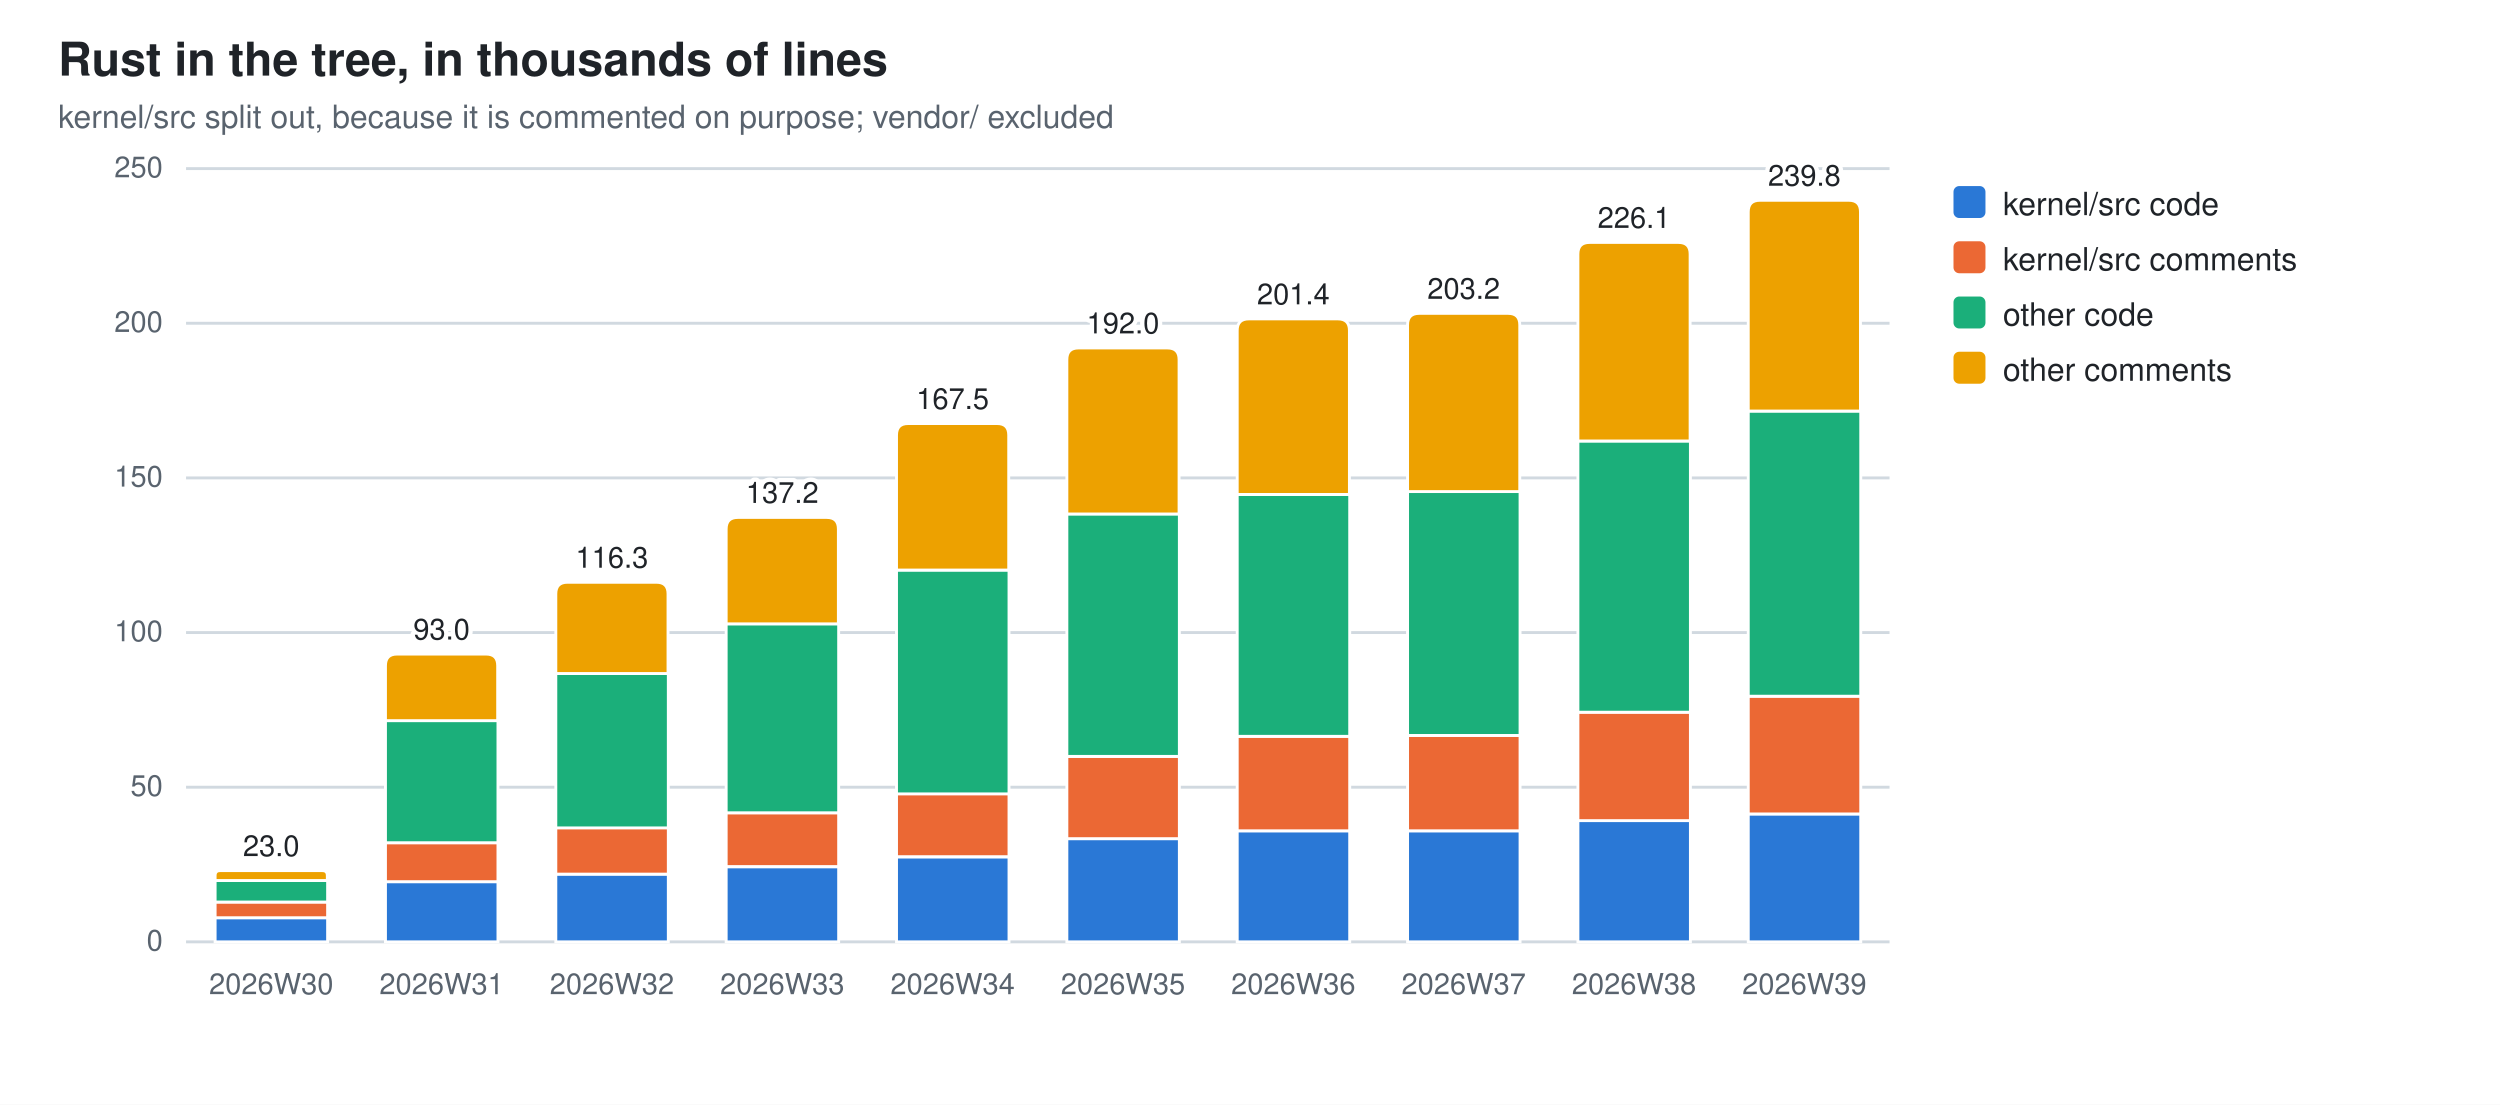
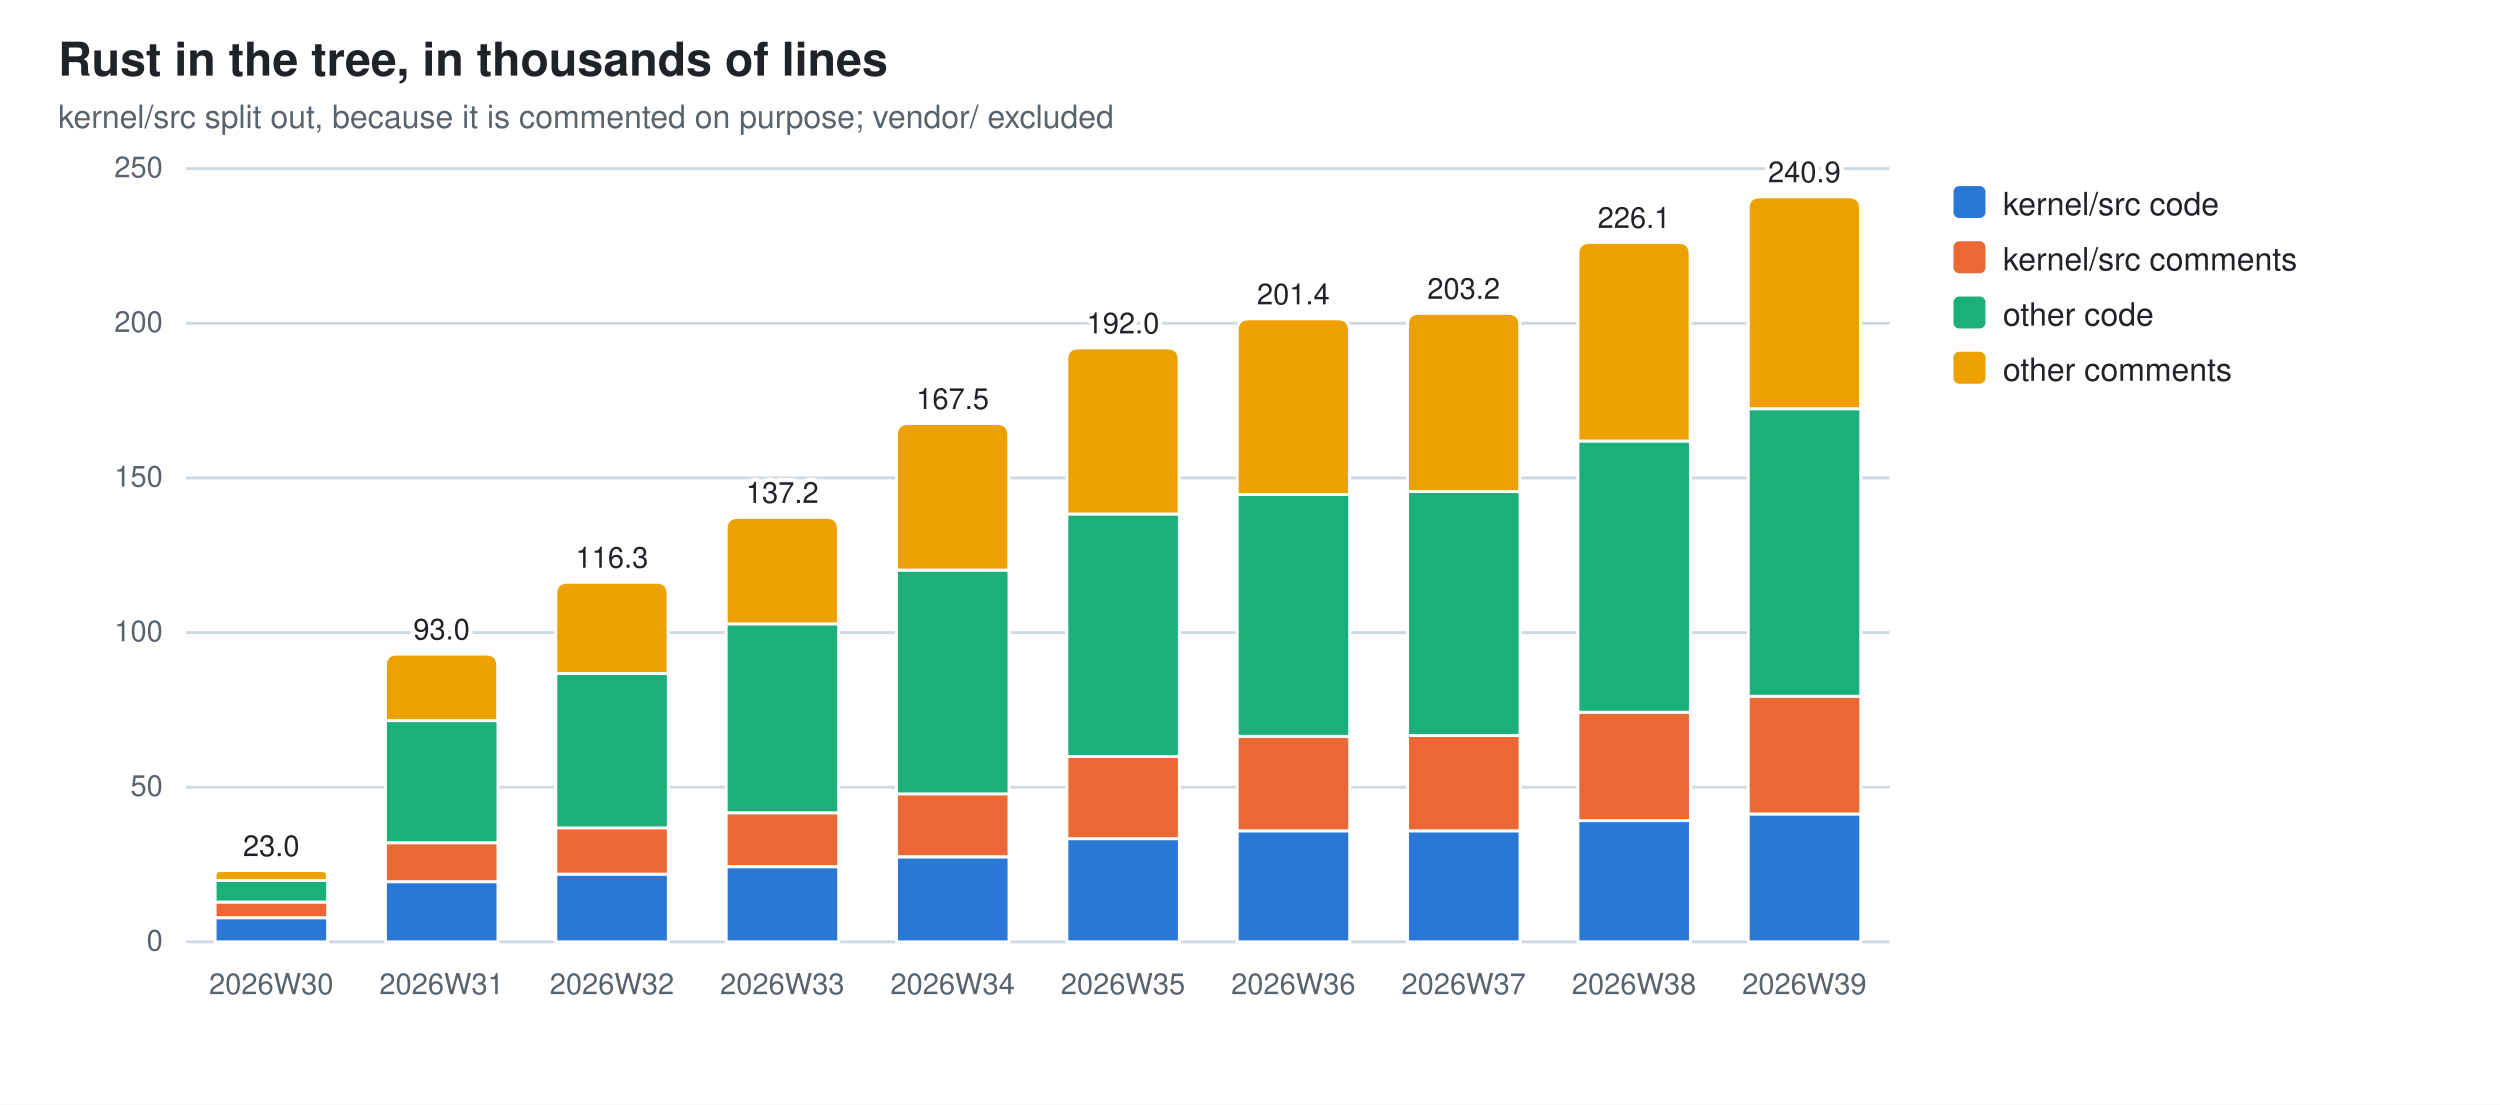
<svg xmlns="http://www.w3.org/2000/svg" width="860" height="380" viewBox="0 0 860 380" role="img" aria-label="Rust in the tree, in thousands of lines">
  <style>
  .bg{fill:#ffffff} .fg{fill:#1f2328} .mut{fill:#59636e} .grid{stroke:#d1d9e0}
  .seg{stroke:#ffffff;stroke-width:1}
  .val{paint-order:stroke;stroke:#ffffff;stroke-width:3px;stroke-linejoin:round}
  .s0{fill:#2a78d6}  .s1{fill:#eb6834}  .s2{fill:#1baf7a}  .s3{fill:#eda100}  .s4{fill:#e87ba4}  .s5{fill:#008300}  .s6{fill:#4a3aa7}  .s7{fill:#e34948}
  @media (prefers-color-scheme: dark){
    .bg{fill:#0d1117} .fg{fill:#e6edf3} .mut{fill:#9198a1} .grid{stroke:#30363d}
    .seg{stroke:#0d1117} .val{stroke:#0d1117} .s0{fill:#3987e5} .s1{fill:#d95926} .s2{fill:#199e70} .s3{fill:#c98500} .s4{fill:#d55181} .s5{fill:#008300} .s6{fill:#9085e9} .s7{fill:#e66767}}
  text{font-family:-apple-system,BlinkMacSystemFont,"Segoe UI",Helvetica,Arial,sans-serif}
</style>
  <rect class="bg" width="860" height="380" />
  <text class="fg" x="20" y="26" font-size="16" font-weight="600">Rust in the tree, in thousands of lines</text>
  <text class="mut" x="20" y="44" font-size="11">kernel/src split out, because it is commented on purpose; vendor/ excluded</text>
  <line class="grid" x1="64" y1="324.0" x2="650.0" y2="324.0" stroke-width="1" />
  <text class="mut" x="56" y="327.0" font-size="10" text-anchor="end">0</text>
  <line class="grid" x1="64" y1="270.8" x2="650.0" y2="270.8" stroke-width="1" />
  <text class="mut" x="56" y="273.8" font-size="10" text-anchor="end">50</text>
  <line class="grid" x1="64" y1="217.6" x2="650.0" y2="217.6" stroke-width="1" />
  <text class="mut" x="56" y="220.6" font-size="10" text-anchor="end">100</text>
  <line class="grid" x1="64" y1="164.4" x2="650.0" y2="164.4" stroke-width="1" />
  <text class="mut" x="56" y="167.4" font-size="10" text-anchor="end">150</text>
  <line class="grid" x1="64" y1="111.2" x2="650.0" y2="111.2" stroke-width="1" />
  <text class="mut" x="56" y="114.2" font-size="10" text-anchor="end">200</text>
  <line class="grid" x1="64" y1="58.0" x2="650.0" y2="58.0" stroke-width="1" />
  <text class="mut" x="56" y="61.0" font-size="10" text-anchor="end">250</text>
  <rect class="seg s0" x="74.0" y="315.7" width="38.7" height="8.3" />
  <rect class="seg s1" x="74.0" y="310.3" width="38.7" height="5.4" />
  <rect class="seg s2" x="74.0" y="302.9" width="38.7" height="7.4" />
  <path class="seg s3" d="M74.0,302.9 V301.2 Q74.0,299.5 75.7,299.5 H110.9 Q112.6,299.5 112.6,301.2 V302.9 Z" />
  <text class="mut" x="93.3" y="342" font-size="10" text-anchor="middle">2026W30</text>
  <text class="fg val" x="93.3" y="294.5" font-size="10" text-anchor="middle">23.0</text>
  <rect class="seg s0" x="132.6" y="303.3" width="38.7" height="20.7" />
  <rect class="seg s1" x="132.6" y="289.9" width="38.7" height="13.4" />
  <rect class="seg s2" x="132.6" y="247.9" width="38.7" height="42.0" />
  <path class="seg s3" d="M132.6,247.9 V229.0 Q132.6,225.0 136.6,225.0 H167.2 Q171.2,225.0 171.2,229.0 V247.9 Z" />
  <text class="mut" x="151.9" y="342" font-size="10" text-anchor="middle">2026W31</text>
  <text class="fg val" x="151.9" y="220.0" font-size="10" text-anchor="middle">93.0</text>
  <rect class="seg s0" x="191.2" y="300.7" width="38.7" height="23.3" />
  <rect class="seg s1" x="191.2" y="284.7" width="38.7" height="16.0" />
  <rect class="seg s2" x="191.2" y="231.7" width="38.7" height="53.1" />
  <path class="seg s3" d="M191.2,231.7 V204.3 Q191.2,200.3 195.2,200.3 H225.8 Q229.8,200.3 229.8,204.3 V231.7 Z" />
  <text class="mut" x="210.5" y="342" font-size="10" text-anchor="middle">2026W32</text>
  <text class="fg val" x="210.5" y="195.3" font-size="10" text-anchor="middle">116.3</text>
  <rect class="seg s0" x="249.8" y="298.2" width="38.7" height="25.8" />
  <rect class="seg s1" x="249.8" y="279.6" width="38.7" height="18.5" />
  <rect class="seg s2" x="249.8" y="214.6" width="38.7" height="65.0" />
  <path class="seg s3" d="M249.8,214.6 V182.0 Q249.8,178.0 253.8,178.0 H284.4 Q288.4,178.0 288.4,182.0 V214.6 Z" />
  <text class="mut" x="269.1" y="342" font-size="10" text-anchor="middle">2026W33</text>
  <text class="fg val" x="269.1" y="173.0" font-size="10" text-anchor="middle">137.2</text>
  <rect class="seg s0" x="308.4" y="294.8" width="38.7" height="29.2" />
  <rect class="seg s1" x="308.4" y="273.0" width="38.7" height="21.7" />
  <rect class="seg s2" x="308.4" y="196.1" width="38.7" height="77.0" />
  <path class="seg s3" d="M308.4,196.1 V149.7 Q308.4,145.7 312.4,145.7 H343.0 Q347.0,145.7 347.0,149.7 V196.1 Z" />
  <text class="mut" x="327.7" y="342" font-size="10" text-anchor="middle">2026W34</text>
  <text class="fg val" x="327.7" y="140.7" font-size="10" text-anchor="middle">167.5</text>
  <rect class="seg s0" x="367.0" y="288.5" width="38.7" height="35.5" />
  <rect class="seg s1" x="367.0" y="260.2" width="38.7" height="28.3" />
  <rect class="seg s2" x="367.0" y="176.8" width="38.7" height="83.4" />
  <path class="seg s3" d="M367.0,176.8 V123.7 Q367.0,119.7 371.0,119.7 H401.6 Q405.6,119.7 405.6,123.7 V176.8 Z" />
  <text class="mut" x="386.3" y="342" font-size="10" text-anchor="middle">2026W35</text>
  <text class="fg val" x="386.3" y="114.7" font-size="10" text-anchor="middle">192.0</text>
  <rect class="seg s0" x="425.6" y="285.8" width="38.7" height="38.2" />
  <rect class="seg s1" x="425.6" y="253.3" width="38.7" height="32.5" />
  <rect class="seg s2" x="425.6" y="170.1" width="38.7" height="83.2" />
  <path class="seg s3" d="M425.6,170.1 V113.7 Q425.6,109.7 429.6,109.7 H460.2 Q464.2,109.7 464.2,113.7 V170.1 Z" />
  <text class="mut" x="444.9" y="342" font-size="10" text-anchor="middle">2026W36</text>
  <text class="fg val" x="444.9" y="104.7" font-size="10" text-anchor="middle">201.4</text>
  <rect class="seg s0" x="484.2" y="285.8" width="38.7" height="38.2" />
  <rect class="seg s1" x="484.2" y="253.0" width="38.7" height="32.8" />
  <rect class="seg s2" x="484.2" y="169.1" width="38.7" height="83.9" />
  <path class="seg s3" d="M484.2,169.1 V111.8 Q484.2,107.8 488.2,107.8 H518.8 Q522.8,107.8 522.8,111.8 V169.1 Z" />
  <text class="mut" x="503.5" y="342" font-size="10" text-anchor="middle">2026W37</text>
  <text class="fg val" x="503.5" y="102.8" font-size="10" text-anchor="middle">203.2</text>
  <rect class="seg s0" x="542.8" y="282.2" width="38.7" height="41.8" />
  <rect class="seg s1" x="542.8" y="245.0" width="38.7" height="37.3" />
  <rect class="seg s2" x="542.8" y="151.7" width="38.7" height="93.3" />
  <path class="seg s3" d="M542.8,151.7 V87.4 Q542.8,83.4 546.8,83.4 H577.4 Q581.4,83.4 581.4,87.4 V151.7 Z" />
  <text class="mut" x="562.1" y="342" font-size="10" text-anchor="middle">2026W38</text>
  <text class="fg val" x="562.1" y="78.4" font-size="10" text-anchor="middle">226.1</text>
  <rect class="seg s0" x="601.4" y="280.0" width="38.7" height="44.0" />
  <rect class="seg s1" x="601.4" y="239.5" width="38.7" height="40.5" />
-   <rect class="seg s2" x="601.4" y="141.4" width="38.7" height="98.1" />
-   <path class="seg s3" d="M601.4,141.4 V72.9 Q601.4,68.9 605.4,68.9 H636.0 Q640.0,68.9 640.0,72.9 V141.4 Z" />
+   <rect class="seg s2" x="601.4" y="140.6" width="38.7" height="98.9" />
+   <path class="seg s3" d="M601.4,140.6 V71.7 Q601.4,67.7 605.4,67.7 H636.0 Q640.0,67.7 640.0,71.7 V140.6 Z" />
  <text class="mut" x="620.7" y="342" font-size="10" text-anchor="middle">2026W39</text>
-   <text class="fg val" x="620.7" y="63.9" font-size="10" text-anchor="middle">239.8</text>
+   <text class="fg val" x="620.7" y="62.7" font-size="10" text-anchor="middle">240.9</text>
  <rect class="s0" x="672" y="64" width="11" height="11" rx="2" />
  <text class="fg" y="74" font-size="11">
    <tspan x="689" dy="0">kernel/src code</tspan>
  </text>
  <rect class="s1" x="672" y="83" width="11" height="11" rx="2" />
  <text class="fg" y="93" font-size="11">
    <tspan x="689" dy="0">kernel/src comments</tspan>
  </text>
  <rect class="s2" x="672" y="102" width="11" height="11" rx="2" />
  <text class="fg" y="112" font-size="11">
    <tspan x="689" dy="0">other code</tspan>
  </text>
  <rect class="s3" x="672" y="121" width="11" height="11" rx="2" />
  <text class="fg" y="131" font-size="11">
    <tspan x="689" dy="0">other comments</tspan>
  </text>
</svg>
